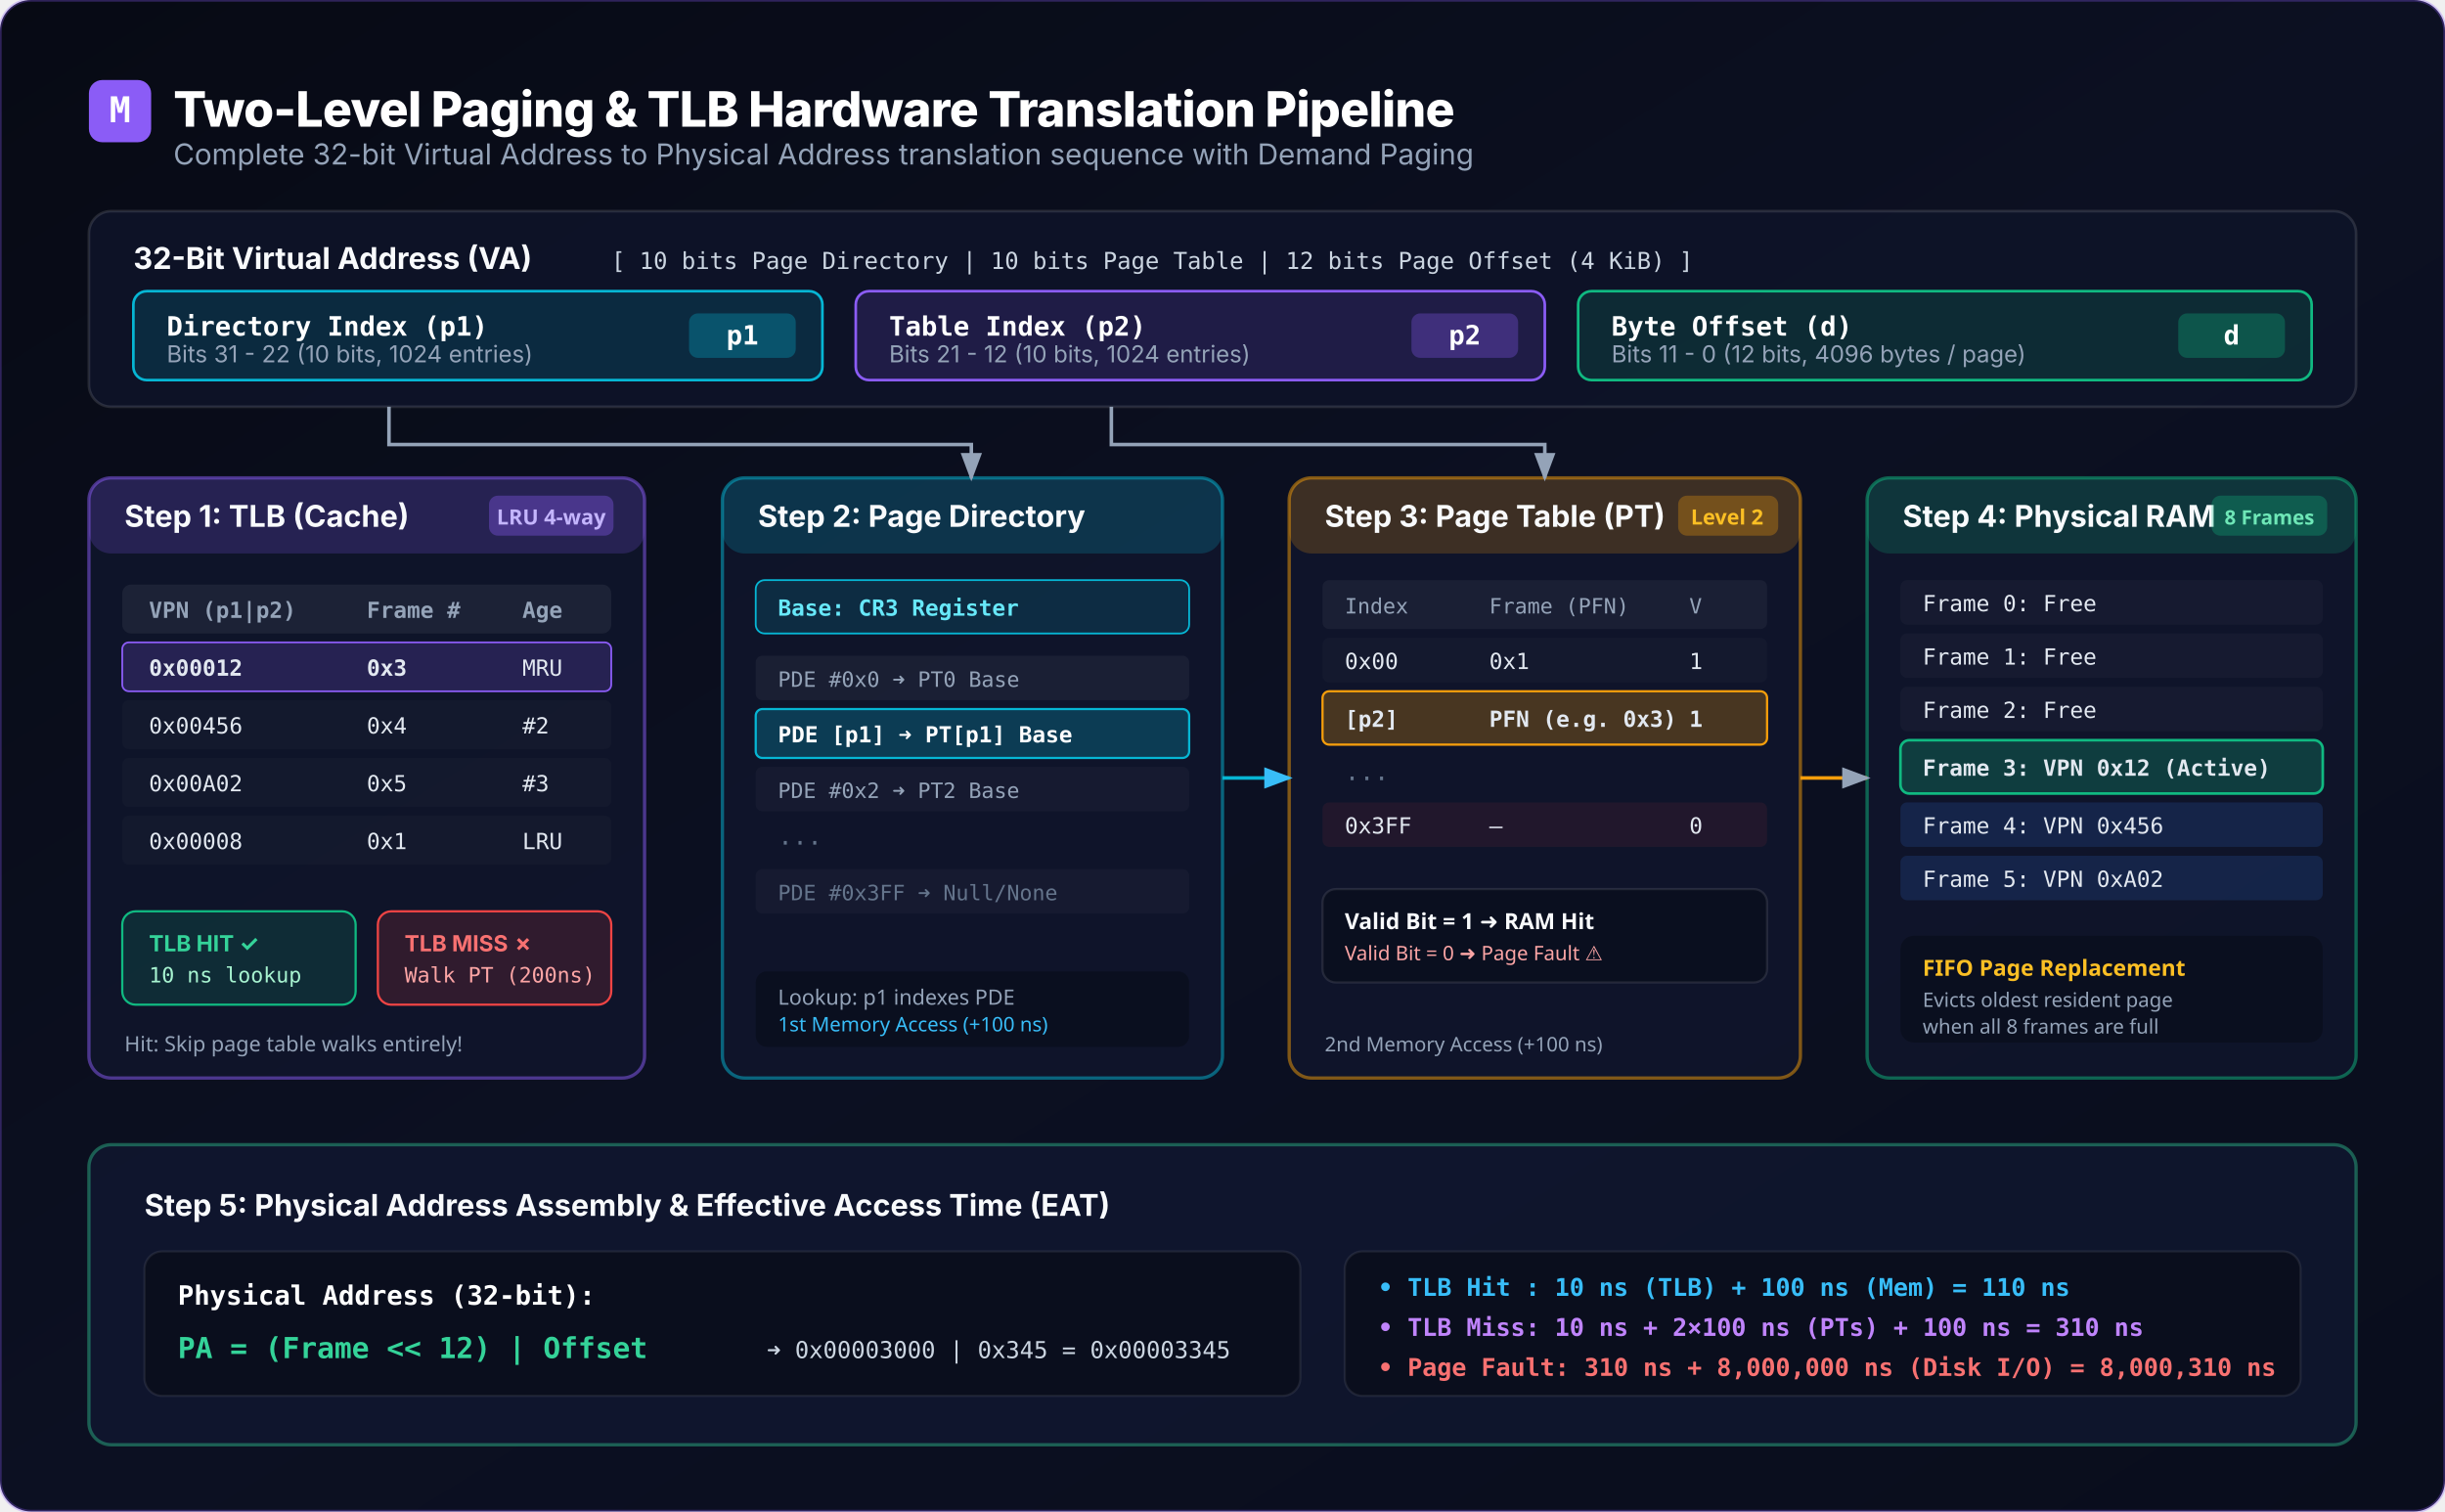
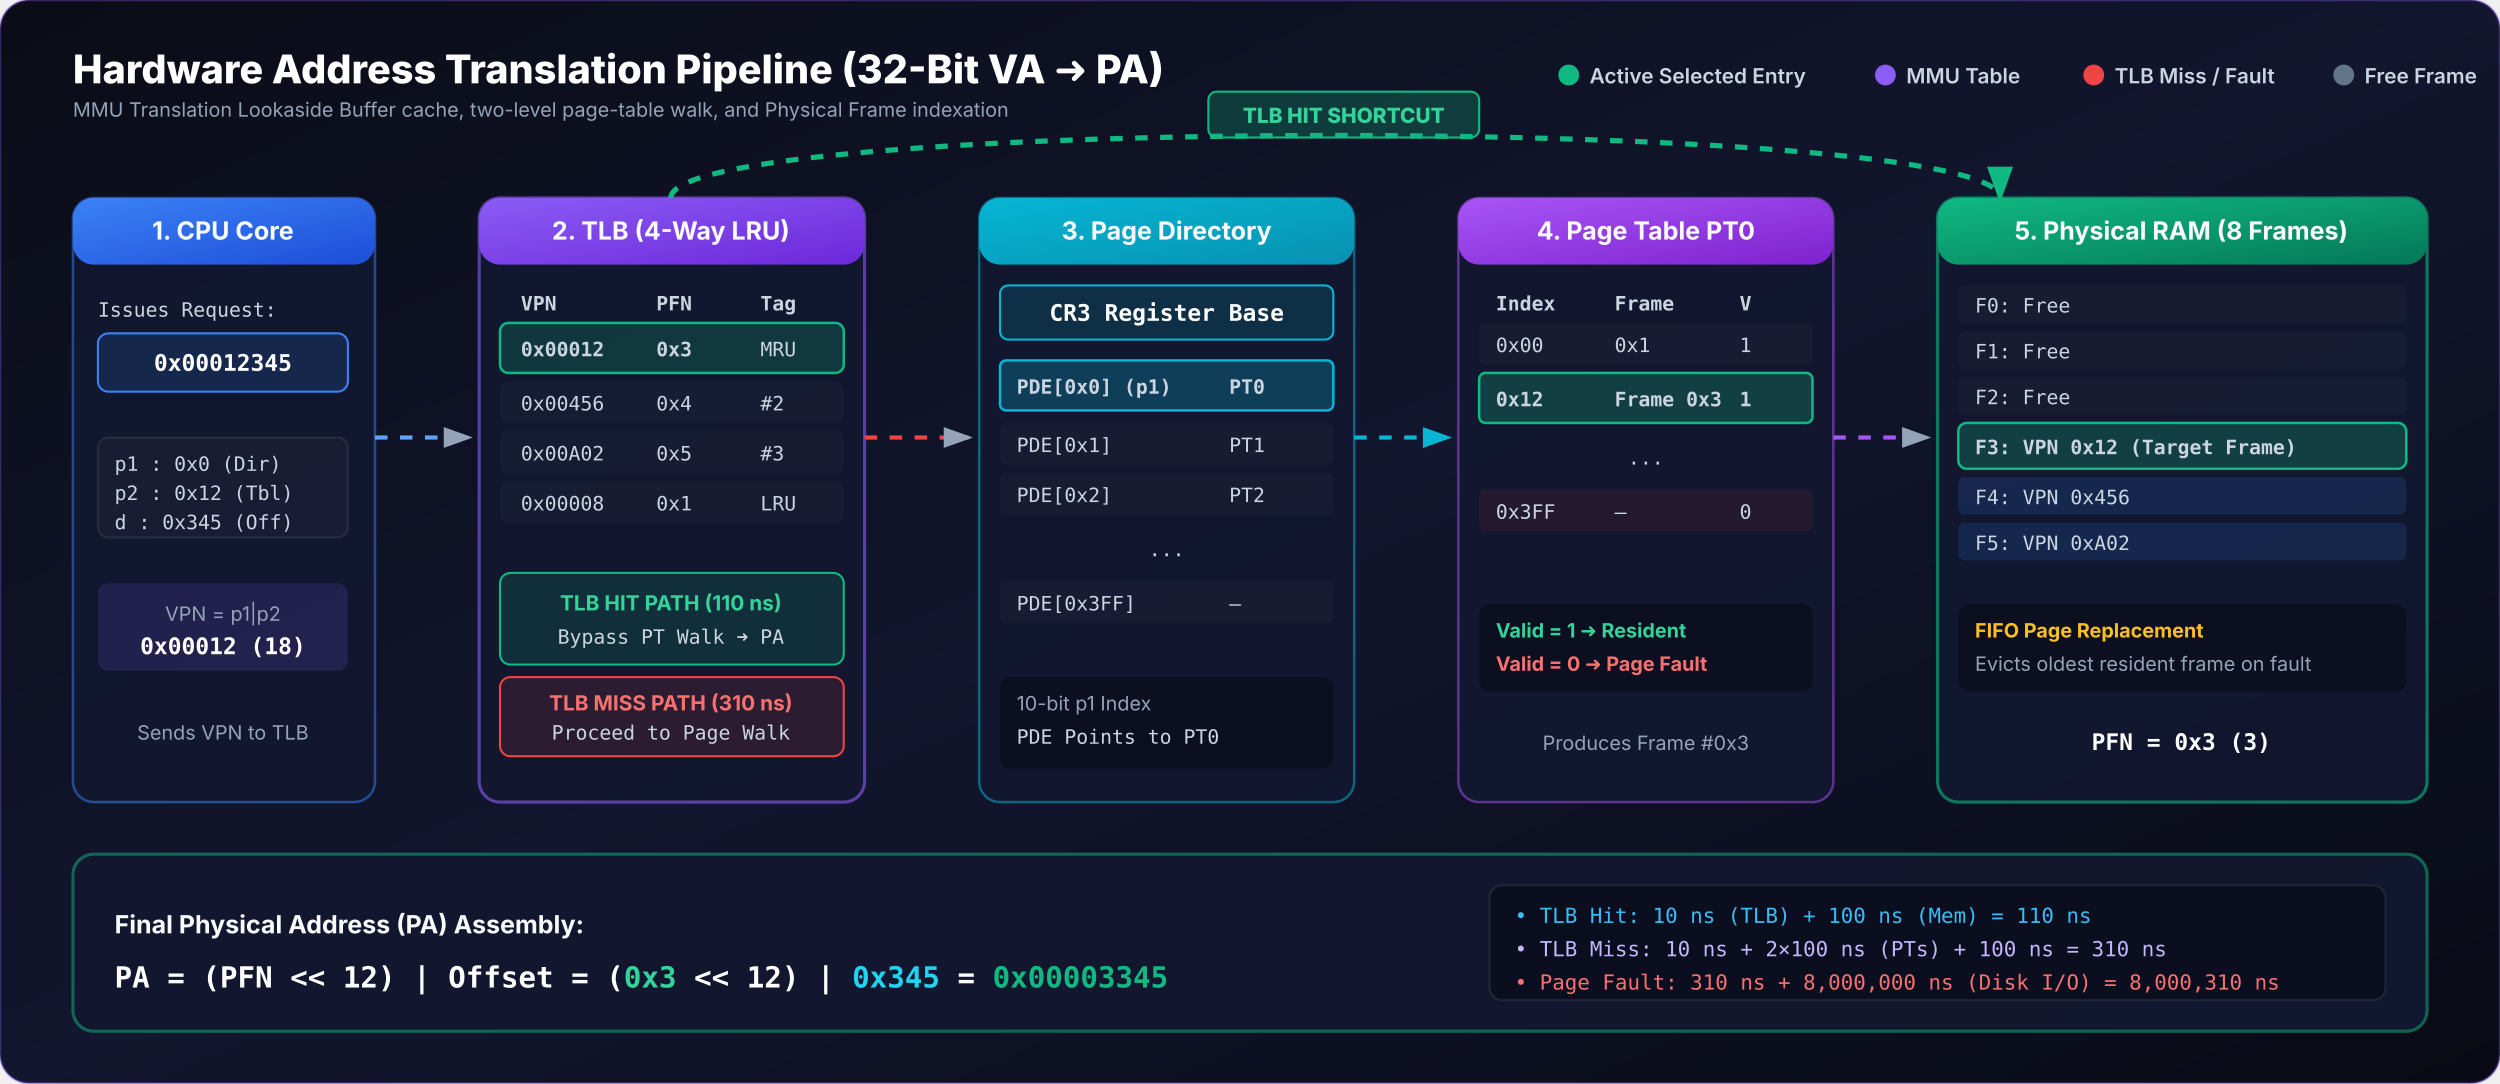
- <svg xmlns="http://www.w3.org/2000/svg" viewBox="0 0 1100 680" width="100%" height="100%">
+ <svg xmlns="http://www.w3.org/2000/svg" viewBox="0 0 1200 520" width="100%" height="100%" role="img" aria-labelledby="archTitle archDesc">
  <defs>
-     <linearGradient id="archBg" x1="0%" y1="0%" x2="100%" y2="100%">
-       <stop offset="0%" stop-color="#070a14" />
-       <stop offset="50%" stop-color="#0c1022" />
-       <stop offset="100%" stop-color="#090d1c" />
-     </linearGradient>
-     <linearGradient id="cpuGrad" x1="0%" y1="0%" x2="100%" y2="100%">
+     <linearGradient id="pBg" x1="0%" y1="0%" x2="100%" y2="100%">
+       <stop offset="0%" stop-color="#0a0c16" />
+       <stop offset="50%" stop-color="#12162e" />
+       <stop offset="100%" stop-color="#080a14" />
+     </linearGradient>
+     <linearGradient id="pCpu" x1="0%" y1="0%" x2="100%" y2="100%">
      <stop offset="0%" stop-color="#3b82f6" />
      <stop offset="100%" stop-color="#1d4ed8" />
    </linearGradient>
-     <linearGradient id="tlbGrad" x1="0%" y1="0%" x2="100%" y2="100%">
+     <linearGradient id="pTlb" x1="0%" y1="0%" x2="100%" y2="100%">
      <stop offset="0%" stop-color="#8b5cf6" />
      <stop offset="100%" stop-color="#6d28d9" />
    </linearGradient>
-     <linearGradient id="pdeGrad" x1="0%" y1="0%" x2="100%" y2="100%">
+     <linearGradient id="pPd" x1="0%" y1="0%" x2="100%" y2="100%">
      <stop offset="0%" stop-color="#06b6d4" />
-       <stop offset="100%" stop-color="#0e7490" />
-     </linearGradient>
-     <linearGradient id="pteGrad" x1="0%" y1="0%" x2="100%" y2="100%">
-       <stop offset="0%" stop-color="#f59e0b" />
-       <stop offset="100%" stop-color="#b45309" />
-     </linearGradient>
-     <linearGradient id="ramGrad" x1="0%" y1="0%" x2="100%" y2="100%">
+       <stop offset="100%" stop-color="#0891b2" />
+     </linearGradient>
+     <linearGradient id="pPt" x1="0%" y1="0%" x2="100%" y2="100%">
+       <stop offset="0%" stop-color="#a855f7" />
+       <stop offset="100%" stop-color="#7e22ce" />
+     </linearGradient>
+     <linearGradient id="pRam" x1="0%" y1="0%" x2="100%" y2="100%">
      <stop offset="0%" stop-color="#10b981" />
      <stop offset="100%" stop-color="#047857" />
    </linearGradient>
-     <marker id="arrowhead" markerWidth="8" markerHeight="6" refX="7" refY="3" orient="auto">
-       <polygon points="0 0, 8 3, 0 6" fill="#94a3b8" />
+     <marker id="mArrow" markerWidth="7" markerHeight="5" refX="6" refY="2.5" orient="auto">
+       <polygon points="0 0, 7 2.5, 0 5" fill="#94a3b8" />
    </marker>
-     <marker id="arrowGreen" markerWidth="8" markerHeight="6" refX="7" refY="3" orient="auto">
-       <polygon points="0 0, 8 3, 0 6" fill="#34d399" />
+     <marker id="mGreen" markerWidth="7" markerHeight="5" refX="6" refY="2.5" orient="auto">
+       <polygon points="0 0, 7 2.5, 0 5" fill="#10b981" />
    </marker>
-     <marker id="arrowPurple" markerWidth="8" markerHeight="6" refX="7" refY="3" orient="auto">
-       <polygon points="0 0, 8 3, 0 6" fill="#c084fc" />
-     </marker>
-     <marker id="arrowCyan" markerWidth="8" markerHeight="6" refX="7" refY="3" orient="auto">
-       <polygon points="0 0, 8 3, 0 6" fill="#38bdf8" />
+     <marker id="mCyan" markerWidth="7" markerHeight="5" refX="6" refY="2.5" orient="auto">
+       <polygon points="0 0, 7 2.5, 0 5" fill="#06b6d4" />
    </marker>
  </defs>
  <style>
-     .diagram-title { font-family: 'Inter', sans-serif; font-weight: 800; font-size: 22px; fill: #ffffff; letter-spacing: -0.3px; }
-     .diagram-subtitle { font-family: 'Inter', sans-serif; font-size: 13px; fill: #94a3b8; }
-     .sec-header { font-family: 'Inter', sans-serif; font-weight: 700; font-size: 13.5px; fill: #f8fafc; }
-     .sec-sub { font-family: 'Inter', sans-serif; font-size: 10.5px; fill: #94a3b8; }
-     .mono-bold { font-family: 'Fira Code', monospace; font-weight: 700; font-size: 12px; fill: #ffffff; }
-     .mono-sm { font-family: 'Fira Code', monospace; font-size: 10.5px; fill: #cbd5e1; }
-     .table-cell { font-family: 'Fira Code', monospace; font-size: 10px; fill: #e2e8f0; }
-     .badge-hit { font-family: 'Inter', sans-serif; font-weight: 700; font-size: 10px; fill: #34d399; }
-     .badge-miss { font-family: 'Inter', sans-serif; font-weight: 700; font-size: 10px; fill: #f87171; }
-     .step-tag { font-family: 'Inter', sans-serif; font-weight: 700; font-size: 10.5px; fill: #38bdf8; }
+     @keyframes dashFlow {
+       to { stroke-dashoffset: -24; }
+     }
+     @keyframes packetMove {
+       0% { offset-distance: 0%; opacity: 0; }
+       10% { opacity: 1; }
+       90% { opacity: 1; }
+       100% { offset-distance: 100%; opacity: 0; }
+     }
+     @keyframes pulseStage {
+       0%, 100% { transform: scale(1); filter: drop-shadow(0 0 2px transparent); }
+       50% { transform: scale(1.02); filter: drop-shadow(0 0 8px rgba(139, 92, 246, 0.6)); }
+     }
+     .flow-dash { stroke-dasharray: 6 6; animation: dashFlow 1.2s linear infinite; }
+     .flow-dash-green { stroke-dasharray: 6 6; stroke: #10b981; animation: dashFlow 1s linear infinite; }
+     .flow-dash-cyan { stroke-dasharray: 6 6; stroke: #06b6d4; animation: dashFlow 1s linear infinite; }
+     .stage-card { transition: all 0.3s ease; }
+     .pulse-target { animation: pulseStage 3s ease-in-out infinite; transform-origin: center; }
+ 
+     .title-txt { font-family: 'Inter', system-ui, sans-serif; font-size: 19px; font-weight: 800; fill: #ffffff; }
+     .head-txt { font-family: 'Inter', system-ui, sans-serif; font-size: 12px; font-weight: 700; fill: #f8fafc; }
+     .sub-txt { font-family: 'Inter', system-ui, sans-serif; font-size: 9.5px; fill: #94a3b8; }
+     .mono-t { font-family: 'Fira Code', ui-monospace, monospace; font-size: 9.5px; fill: #cbd5e1; }
+     .mono-bold { font-family: 'Fira Code', ui-monospace, monospace; font-size: 11px; font-weight: 700; fill: #ffffff; }
+     .legend-txt { font-family: 'Inter', system-ui, sans-serif; font-size: 10px; font-weight: 600; fill: #cbd5e1; }
  </style>
-   <rect width="1100" height="680" rx="14" fill="url(#archBg)" stroke="rgba(139, 92, 246, 0.3)" stroke-width="1.5" />
-   <g transform="translate(40, 36)">
-     <rect width="28" height="28" rx="6" fill="#8b5cf6" />
-     <text x="14" y="19" text-anchor="middle" font-family="'Fira Code', monospace" font-size="16" font-weight="900" fill="#ffffff">M</text>
-     <text x="38" y="21" class="diagram-title">Two-Level Paging &amp; TLB Hardware Translation Pipeline</text>
-     <text x="38" y="38" class="diagram-subtitle">Complete 32-bit Virtual Address to Physical Address translation sequence with Demand Paging</text>
-   </g>
-   <g transform="translate(40, 95)">
-     <rect width="1020" height="88" rx="10" fill="rgba(14, 19, 40, 0.9)" stroke="rgba(255, 255, 255, 0.12)" stroke-width="1.2" />
-     <text x="20" y="26" class="sec-header">32-Bit Virtual Address (VA)</text>
-     <text x="235" y="26" class="mono-sm" fill="#38bdf8">[ 10 bits Page Directory | 10 bits Page Table | 12 bits Page Offset (4 KiB) ]</text>
-     <g transform="translate(20, 36)">
-       <rect width="310" height="40" rx="6" fill="rgba(6, 182, 212, 0.15)" stroke="#06b6d4" stroke-width="1.2" />
-       <text x="15" y="20" class="mono-bold" fill="#67e8f9">Directory Index (p1)</text>
-       <text x="15" y="32" class="sec-sub">Bits 31 - 22 (10 bits, 1024 entries)</text>
-       <rect x="250" y="10" width="48" height="20" rx="4" fill="rgba(6, 182, 212, 0.3)" />
-       <text x="274" y="24" text-anchor="middle" class="mono-bold" font-size="11" fill="#ffffff">p1</text>
-     </g>
-     <g transform="translate(345, 36)">
-       <rect width="310" height="40" rx="6" fill="rgba(139, 92, 246, 0.15)" stroke="#8b5cf6" stroke-width="1.2" />
-       <text x="15" y="20" class="mono-bold" fill="#c4b5fd">Table Index (p2)</text>
-       <text x="15" y="32" class="sec-sub">Bits 21 - 12 (10 bits, 1024 entries)</text>
-       <rect x="250" y="10" width="48" height="20" rx="4" fill="rgba(139, 92, 246, 0.3)" />
-       <text x="274" y="24" text-anchor="middle" class="mono-bold" font-size="11" fill="#ffffff">p2</text>
-     </g>
-     <g transform="translate(670, 36)">
-       <rect width="330" height="40" rx="6" fill="rgba(16, 185, 129, 0.15)" stroke="#10b981" stroke-width="1.2" />
-       <text x="15" y="20" class="mono-bold" fill="#6ee7b7">Byte Offset (d)</text>
-       <text x="15" y="32" class="sec-sub">Bits 11 - 0 (12 bits, 4096 bytes / page)</text>
-       <rect x="270" y="10" width="48" height="20" rx="4" fill="rgba(16, 185, 129, 0.3)" />
-       <text x="294" y="24" text-anchor="middle" class="mono-bold" font-size="11" fill="#ffffff">d</text>
-     </g>
-   </g>
-   <g transform="translate(40, 215)">
-     <rect width="250" height="270" rx="10" fill="rgba(15, 20, 42, 0.95)" stroke="rgba(139, 92, 246, 0.5)" stroke-width="1.5" />
-     <rect x="0" y="0" width="250" height="34" rx="10" fill="rgba(139, 92, 246, 0.2)" />
-     <text x="16" y="22" class="sec-header">Step 1: TLB (Cache)</text>
-     <rect x="180" y="8" width="56" height="18" rx="4" fill="rgba(139, 92, 246, 0.35)" />
-     <text x="208" y="21" text-anchor="middle" font-family="sans-serif" font-size="9.5" font-weight="700" fill="#c4b5fd">LRU 4-way</text>
-     <g transform="translate(15, 48)">
-       <rect width="220" height="22" rx="4" fill="rgba(255, 255, 255, 0.06)" />
-       <text x="12" y="15" font-family="'Fira Code', monospace" font-size="10" font-weight="700" fill="#94a3b8">VPN (p1|p2)</text>
-       <text x="110" y="15" font-family="'Fira Code', monospace" font-size="10" font-weight="700" fill="#94a3b8">Frame #</text>
-       <text x="180" y="15" font-family="'Fira Code', monospace" font-size="10" font-weight="700" fill="#94a3b8">Age</text>
-       <g transform="translate(0, 26)">
-         <rect width="220" height="22" rx="3" fill="rgba(139, 92, 246, 0.2)" stroke="#8b5cf6" stroke-width="0.8" />
-         <text x="12" y="15" class="table-cell" font-weight="700" fill="#ffffff">0x00012</text>
-         <text x="110" y="15" class="table-cell" font-weight="700" fill="#34d399">0x3</text>
-         <text x="180" y="15" class="table-cell" fill="#a5b4fc">MRU</text>
-       </g>
-       <g transform="translate(0, 52)">
-         <rect width="220" height="22" rx="3" fill="rgba(255, 255, 255, 0.02)" />
-         <text x="12" y="15" class="table-cell">0x00456</text>
-         <text x="110" y="15" class="table-cell" fill="#34d399">0x4</text>
-         <text x="180" y="15" class="table-cell">#2</text>
-       </g>
-       <g transform="translate(0, 78)">
-         <rect width="220" height="22" rx="3" fill="rgba(255, 255, 255, 0.02)" />
-         <text x="12" y="15" class="table-cell">0x00A02</text>
-         <text x="110" y="15" class="table-cell" fill="#34d399">0x5</text>
-         <text x="180" y="15" class="table-cell">#3</text>
-       </g>
-       <g transform="translate(0, 104)">
-         <rect width="220" height="22" rx="3" fill="rgba(255, 255, 255, 0.02)" />
-         <text x="12" y="15" class="table-cell">0x00008</text>
-         <text x="110" y="15" class="table-cell" fill="#34d399">0x1</text>
-         <text x="180" y="15" class="table-cell" fill="#f87171">LRU</text>
-       </g>
-     </g>
-     <g transform="translate(15, 195)">
-       <rect x="0" y="0" width="105" height="42" rx="6" fill="rgba(16, 185, 129, 0.15)" stroke="#10b981" />
-       <text x="12" y="18" class="badge-hit">TLB HIT ✓</text>
-       <text x="12" y="32" font-family="'Fira Code', monospace" font-size="9.5" fill="#a7f3d0">10 ns lookup</text>
-       <rect x="115" y="0" width="105" height="42" rx="6" fill="rgba(239, 68, 68, 0.15)" stroke="#ef4444" />
-       <text x="127" y="18" class="badge-miss">TLB MISS ✗</text>
-       <text x="127" y="32" font-family="'Fira Code', monospace" font-size="9.5" fill="#fca5a5">Walk PT (200ns)</text>
-     </g>
-     <text x="16" y="258" font-family="sans-serif" font-size="9.5" fill="#94a3b8">Hit: Skip page table walks entirely!</text>
-   </g>
-   <g transform="translate(325, 215)">
-     <rect width="225" height="270" rx="10" fill="rgba(15, 20, 42, 0.95)" stroke="rgba(6, 182, 212, 0.5)" stroke-width="1.5" />
-     <rect x="0" y="0" width="225" height="34" rx="10" fill="rgba(6, 182, 212, 0.2)" />
-     <text x="16" y="22" class="sec-header">Step 2: Page Directory</text>
-     <g transform="translate(15, 46)">
-       <rect width="195" height="24" rx="4" fill="rgba(6, 182, 212, 0.15)" stroke="#06b6d4" stroke-width="0.8" />
-       <text x="10" y="16" font-family="'Fira Code', monospace" font-size="10" font-weight="700" fill="#67e8f9">Base: CR3 Register</text>
-     </g>
-     <g transform="translate(15, 80)">
-       <rect width="195" height="20" rx="3" fill="rgba(255, 255, 255, 0.05)" />
-       <text x="10" y="14" font-family="'Fira Code', monospace" font-size="9.5" fill="#94a3b8">PDE #0x0 ➜ PT0 Base</text>
-       <g transform="translate(0, 24)">
-         <rect width="195" height="22" rx="3" fill="rgba(6, 182, 212, 0.25)" stroke="#06b6d4" />
-         <text x="10" y="15" font-family="'Fira Code', monospace" font-size="10" font-weight="700" fill="#ffffff">PDE [p1] ➜ PT[p1] Base</text>
-       </g>
-       <g transform="translate(0, 50)">
-         <rect width="195" height="20" rx="3" fill="rgba(255, 255, 255, 0.03)" />
-         <text x="10" y="14" font-family="'Fira Code', monospace" font-size="9.5" fill="#94a3b8">PDE #0x2 ➜ PT2 Base</text>
-       </g>
-       <text x="10" y="85" font-family="'Fira Code', monospace" font-size="11" fill="#64748b">...</text>
-       <g transform="translate(0, 96)">
-         <rect width="195" height="20" rx="3" fill="rgba(255, 255, 255, 0.03)" />
-         <text x="10" y="14" font-family="'Fira Code', monospace" font-size="9.5" fill="#64748b">PDE #0x3FF ➜ Null/None</text>
-       </g>
-     </g>
-     <g transform="translate(15, 222)">
-       <rect width="195" height="34" rx="5" fill="rgba(11, 15, 30, 0.9)" />
-       <text x="10" y="15" font-family="sans-serif" font-size="9.5" fill="#94a3b8">Lookup: p1 indexes PDE</text>
-       <text x="10" y="27" font-family="sans-serif" font-size="9" fill="#38bdf8">1st Memory Access (+100 ns)</text>
-     </g>
-   </g>
-   <g transform="translate(580, 215)">
-     <rect width="230" height="270" rx="10" fill="rgba(15, 20, 42, 0.95)" stroke="rgba(245, 158, 11, 0.5)" stroke-width="1.5" />
-     <rect x="0" y="0" width="230" height="34" rx="10" fill="rgba(245, 158, 11, 0.2)" />
-     <text x="16" y="22" class="sec-header">Step 3: Page Table (PT)</text>
-     <rect x="175" y="8" width="45" height="18" rx="4" fill="rgba(245, 158, 11, 0.3)" />
-     <text x="197" y="21" text-anchor="middle" font-family="sans-serif" font-size="9.5" font-weight="700" fill="#fbbf24">Level 2</text>
-     <g transform="translate(15, 46)">
-       <rect width="200" height="22" rx="3" fill="rgba(255, 255, 255, 0.05)" />
-       <text x="10" y="15" font-family="'Fira Code', monospace" font-size="9.5" fill="#94a3b8">Index</text>
-       <text x="75" y="15" font-family="'Fira Code', monospace" font-size="9.5" fill="#94a3b8">Frame (PFN)</text>
-       <text x="165" y="15" font-family="'Fira Code', monospace" font-size="9.5" fill="#94a3b8">V</text>
-       <g transform="translate(0, 26)">
-         <rect width="200" height="20" rx="3" fill="rgba(255, 255, 255, 0.02)" />
-         <text x="10" y="14" class="table-cell">0x00</text>
-         <text x="75" y="14" class="table-cell">0x1</text>
-         <text x="165" y="14" class="table-cell" fill="#34d399">1</text>
-       </g>
-       <g transform="translate(0, 50)">
-         <rect width="200" height="24" rx="3" fill="rgba(245, 158, 11, 0.25)" stroke="#f59e0b" />
-         <text x="10" y="16" class="table-cell" font-weight="700" fill="#ffffff">[p2]</text>
-         <text x="75" y="16" class="table-cell" font-weight="700" fill="#34d399">PFN (e.g. 0x3)</text>
-         <text x="165" y="16" class="table-cell" font-weight="700" fill="#34d399">1</text>
-       </g>
-       <text x="10" y="90" font-family="'Fira Code', monospace" font-size="11" fill="#64748b">...</text>
-       <g transform="translate(0, 100)">
-         <rect width="200" height="20" rx="3" fill="rgba(239, 68, 68, 0.08)" />
-         <text x="10" y="14" class="table-cell">0x3FF</text>
-         <text x="75" y="14" class="table-cell">—</text>
-         <text x="165" y="14" class="table-cell" fill="#f87171">0</text>
-       </g>
-     </g>
-     <g transform="translate(15, 185)">
-       <rect width="200" height="42" rx="6" fill="rgba(11, 15, 30, 0.9)" stroke="rgba(255, 255, 255, 0.1)" />
-       <text x="10" y="18" font-family="sans-serif" font-size="10" font-weight="700" fill="#f8fafc">Valid Bit = 1 ➜ RAM Hit</text>
-       <text x="10" y="32" font-family="sans-serif" font-size="9" fill="#fca5a5">Valid Bit = 0 ➜ Page Fault ⚠</text>
-     </g>
-     <text x="16" y="258" font-family="sans-serif" font-size="9" fill="#94a3b8">2nd Memory Access (+100 ns)</text>
-   </g>
-   <g transform="translate(840, 215)">
-     <rect width="220" height="270" rx="10" fill="rgba(15, 20, 42, 0.95)" stroke="rgba(16, 185, 129, 0.5)" stroke-width="1.5" />
-     <rect x="0" y="0" width="220" height="34" rx="10" fill="rgba(16, 185, 129, 0.2)" />
-     <text x="16" y="22" class="sec-header">Step 4: Physical RAM</text>
-     <rect x="155" y="8" width="52" height="18" rx="4" fill="rgba(16, 185, 129, 0.3)" />
-     <text x="181" y="21" text-anchor="middle" font-family="sans-serif" font-size="9" font-weight="700" fill="#6ee7b7">8 Frames</text>
-     <g transform="translate(15, 46)">
-       <rect width="190" height="20" rx="3" fill="rgba(255, 255, 255, 0.03)" />
-       <text x="10" y="14" class="table-cell">Frame 0: Free</text>
-       <g transform="translate(0, 24)">
-         <rect width="190" height="20" rx="3" fill="rgba(255, 255, 255, 0.03)" />
-         <text x="10" y="14" class="table-cell">Frame 1: Free</text>
-       </g>
-       <g transform="translate(0, 48)">
-         <rect width="190" height="20" rx="3" fill="rgba(255, 255, 255, 0.03)" />
-         <text x="10" y="14" class="table-cell">Frame 2: Free</text>
-       </g>
-       <g transform="translate(0, 72)">
-         <rect width="190" height="24" rx="4" fill="rgba(16, 185, 129, 0.25)" stroke="#10b981" stroke-width="1.2" />
-         <text x="10" y="16" class="table-cell" font-weight="700" fill="#34d399">Frame 3: VPN 0x12 (Active)</text>
-       </g>
-       <g transform="translate(0, 100)">
-         <rect width="190" height="20" rx="3" fill="rgba(59, 130, 246, 0.15)" />
-         <text x="10" y="14" class="table-cell" fill="#93c5fd">Frame 4: VPN 0x456</text>
-       </g>
-       <g transform="translate(0, 124)">
-         <rect width="190" height="20" rx="3" fill="rgba(59, 130, 246, 0.15)" />
-         <text x="10" y="14" class="table-cell" fill="#93c5fd">Frame 5: VPN 0xA02</text>
-       </g>
-     </g>
-     <g transform="translate(15, 206)">
-       <rect width="190" height="48" rx="6" fill="rgba(11, 15, 30, 0.9)" />
-       <text x="10" y="18" font-family="sans-serif" font-size="10" font-weight="700" fill="#fbbf24">FIFO Page Replacement</text>
-       <text x="10" y="32" font-family="sans-serif" font-size="9" fill="#94a3b8">Evicts oldest resident page</text>
-       <text x="10" y="44" font-family="sans-serif" font-size="9" fill="#94a3b8">when all 8 frames are full</text>
-     </g>
-   </g>
-   <g transform="translate(40, 515)">
-     <rect width="1020" height="135" rx="10" fill="rgba(15, 22, 46, 0.95)" stroke="rgba(52, 211, 153, 0.4)" stroke-width="1.5" />
-     <text x="25" y="32" class="sec-header">Step 5: Physical Address Assembly &amp; Effective Access Time (EAT)</text>
-     <g transform="translate(25, 48)">
-       <rect width="520" height="65" rx="8" fill="rgba(10, 14, 28, 0.9)" stroke="rgba(255, 255, 255, 0.08)" />
-       <text x="15" y="24" class="mono-bold" font-size="13" fill="#ffffff">Physical Address (32-bit):</text>
-       <text x="15" y="48" font-family="'Fira Code', monospace" font-size="13" font-weight="700" fill="#34d399">
-         PA = (Frame &lt;&lt; 12) | Offset
+   <rect width="1200" height="520" rx="14" fill="url(#pBg)" stroke="rgba(139, 92, 246, 0.35)" stroke-width="1.2" />
+   <g transform="translate(35, 24)">
+     <text x="0" y="16" class="title-txt">Hardware Address Translation Pipeline (32-Bit VA ➜ PA)</text>
+     <text x="0" y="32" class="sub-txt">MMU Translation Lookaside Buffer cache, two-level page-table walk, and Physical Frame indexation</text>
+     <g transform="translate(710, 2)">
+       <circle cx="8" cy="10" r="5" fill="#10b981" />
+       <text x="18" y="14" class="legend-txt">Active Selected Entry</text>
+       <circle cx="160" cy="10" r="5" fill="#8b5cf6" />
+       <text x="170" y="14" class="legend-txt">MMU Table</text>
+       <circle cx="260" cy="10" r="5" fill="#ef4444" />
+       <text x="270" y="14" class="legend-txt">TLB Miss / Fault</text>
+       <circle cx="380" cy="10" r="5" fill="#64748b" />
+       <text x="390" y="14" class="legend-txt">Free Frame</text>
+     </g>
+   </g>
+   <g class="stage-card" transform="translate(35, 95)">
+     <rect width="145" height="290" rx="10" fill="rgba(18, 24, 48, 0.9)" stroke="rgba(59, 130, 246, 0.5)" stroke-width="1.2" />
+     <rect x="0" y="0" width="145" height="32" rx="10" fill="url(#pCpu)" />
+     <text x="72" y="20" text-anchor="middle" class="head-txt">1. CPU Core</text>
+     <g transform="translate(12, 45)">
+       <text x="0" y="12" class="mono-t" fill="#94a3b8">Issues Request:</text>
+       <rect x="0" y="20" width="120" height="28" rx="5" fill="rgba(59, 130, 246, 0.15)" stroke="#3b82f6" />
+       <text x="60" y="38" text-anchor="middle" class="mono-bold" fill="#60a5fa">0x00012345</text>
+     </g>
+     <g transform="translate(12, 115)">
+       <rect width="120" height="48" rx="5" fill="rgba(255, 255, 255, 0.03)" stroke="rgba(255, 255, 255, 0.08)" />
+       <text x="8" y="16" class="mono-t" fill="#c4b5fd">p1 : 0x0 (Dir)</text>
+       <text x="8" y="30" class="mono-t" fill="#93c5fd">p2 : 0x12 (Tbl)</text>
+       <text x="8" y="44" class="mono-t" fill="#67e8f9">d  : 0x345 (Off)</text>
+     </g>
+     <g transform="translate(12, 185)">
+       <rect width="120" height="42" rx="5" fill="rgba(139, 92, 246, 0.15)" />
+       <text x="60" y="18" text-anchor="middle" class="sub-txt" fill="#c4b5fd">VPN = p1|p2</text>
+       <text x="60" y="34" text-anchor="middle" class="mono-bold" fill="#ffffff">0x00012 (18)</text>
+     </g>
+     <text x="72" y="260" text-anchor="middle" class="sub-txt">Sends VPN to TLB</text>
+   </g>
+   <line x1="180" y1="210" x2="225" y2="210" stroke="#60a5fa" stroke-width="2" marker-end="url(#mArrow)" class="flow-dash" />
+   <g class="stage-card pulse-target" transform="translate(230, 95)">
+     <rect width="185" height="290" rx="10" fill="rgba(18, 24, 48, 0.9)" stroke="rgba(139, 92, 246, 0.6)" stroke-width="1.5" />
+     <rect x="0" y="0" width="185" height="32" rx="10" fill="url(#pTlb)" />
+     <text x="92" y="20" text-anchor="middle" class="head-txt">2. TLB (4-Way LRU)</text>
+     <g transform="translate(10, 42)">
+       <text x="10" y="12" class="mono-t" font-weight="700" fill="#94a3b8">VPN</text>
+       <text x="75" y="12" class="mono-t" font-weight="700" fill="#94a3b8">PFN</text>
+       <text x="125" y="12" class="mono-t" font-weight="700" fill="#94a3b8">Tag</text>
+       <g transform="translate(0, 18)">
+         <rect width="165" height="24" rx="4" fill="rgba(16, 185, 129, 0.2)" stroke="#10b981" stroke-width="1.2" />
+         <text x="10" y="16" class="mono-t" font-weight="700" fill="#ffffff">0x00012</text>
+         <text x="75" y="16" class="mono-t" font-weight="700" fill="#34d399">0x3</text>
+         <text x="125" y="16" class="mono-t" fill="#6ee7b7">MRU</text>
+       </g>
+       <g transform="translate(0, 46)">
+         <rect width="165" height="20" rx="4" fill="rgba(255, 255, 255, 0.02)" />
+         <text x="10" y="14" class="mono-t">0x00456</text>
+         <text x="75" y="14" class="mono-t" fill="#34d399">0x4</text>
+         <text x="125" y="14" class="mono-t">#2</text>
+       </g>
+       <g transform="translate(0, 70)">
+         <rect width="165" height="20" rx="4" fill="rgba(255, 255, 255, 0.02)" />
+         <text x="10" y="14" class="mono-t">0x00A02</text>
+         <text x="75" y="14" class="mono-t" fill="#34d399">0x5</text>
+         <text x="125" y="14" class="mono-t">#3</text>
+       </g>
+       <g transform="translate(0, 94)">
+         <rect width="165" height="20" rx="4" fill="rgba(255, 255, 255, 0.02)" />
+         <text x="10" y="14" class="mono-t">0x00008</text>
+         <text x="75" y="14" class="mono-t" fill="#34d399">0x1</text>
+         <text x="125" y="14" class="mono-t" fill="#f87171">LRU</text>
+       </g>
+     </g>
+     <g transform="translate(10, 180)">
+       <rect width="165" height="44" rx="5" fill="rgba(16, 185, 129, 0.15)" stroke="#10b981" />
+       <text x="82" y="18" text-anchor="middle" font-family="'Inter', sans-serif" font-size="10" font-weight="700" fill="#34d399">TLB HIT PATH (110 ns)</text>
+       <text x="82" y="34" text-anchor="middle" class="mono-t" fill="#a7f3d0">Bypass PT Walk ➜ PA</text>
+       <rect y="50" width="165" height="38" rx="5" fill="rgba(239, 68, 68, 0.12)" stroke="#ef4444" />
+       <text x="82" y="66" text-anchor="middle" font-family="'Inter', sans-serif" font-size="10" font-weight="700" fill="#f87171">TLB MISS PATH (310 ns)</text>
+       <text x="82" y="80" text-anchor="middle" class="mono-t" fill="#fca5a5">Proceed to Page Walk</text>
+     </g>
+   </g>
+   <path d="M 322 95 C 322 55, 960 55, 960 95" fill="none" stroke="#10b981" stroke-width="2.5" marker-end="url(#mGreen)" class="flow-dash-green" />
+   <rect x="580" y="44" width="130" height="22" rx="4" fill="rgba(16, 185, 129, 0.25)" stroke="#10b981" />
+   <text x="645" y="59" text-anchor="middle" font-family="'Inter', sans-serif" font-size="10" font-weight="800" fill="#34d399">TLB HIT SHORTCUT</text>
+   <line x1="415" y1="210" x2="465" y2="210" stroke="#ef4444" stroke-width="2" marker-end="url(#mArrow)" class="flow-dash" />
+   <g class="stage-card" transform="translate(470, 95)">
+     <rect width="180" height="290" rx="10" fill="rgba(18, 24, 48, 0.9)" stroke="rgba(6, 182, 212, 0.5)" stroke-width="1.2" />
+     <rect x="0" y="0" width="180" height="32" rx="10" fill="url(#pPd)" />
+     <text x="90" y="20" text-anchor="middle" class="head-txt">3. Page Directory</text>
+     <g transform="translate(10, 42)">
+       <rect width="160" height="26" rx="4" fill="rgba(6, 182, 212, 0.15)" stroke="#06b6d4" />
+       <text x="80" y="17" text-anchor="middle" class="mono-bold" fill="#67e8f9">CR3 Register Base</text>
+     </g>
+     <g transform="translate(10, 78)">
+       <g transform="translate(0, 0)">
+         <rect width="160" height="24" rx="3" fill="rgba(6, 182, 212, 0.25)" stroke="#06b6d4" stroke-width="1.2" />
+         <text x="8" y="16" class="mono-t" font-weight="700" fill="#ffffff">PDE[0x0] (p1)</text>
+         <text x="110" y="16" class="mono-t" font-weight="700" fill="#67e8f9">PT0</text>
+       </g>
+       <g transform="translate(0, 30)">
+         <rect width="160" height="20" rx="3" fill="rgba(255, 255, 255, 0.02)" />
+         <text x="8" y="14" class="mono-t">PDE[0x1]</text>
+         <text x="110" y="14" class="mono-t">PT1</text>
+       </g>
+       <g transform="translate(0, 54)">
+         <rect width="160" height="20" rx="3" fill="rgba(255, 255, 255, 0.02)" />
+         <text x="8" y="14" class="mono-t">PDE[0x2]</text>
+         <text x="110" y="14" class="mono-t">PT2</text>
+       </g>
+       <text x="80" y="94" text-anchor="middle" class="mono-t" fill="#64748b">...</text>
+       <g transform="translate(0, 106)">
+         <rect width="160" height="20" rx="3" fill="rgba(255, 255, 255, 0.02)" />
+         <text x="8" y="14" class="mono-t" fill="#64748b">PDE[0x3FF]</text>
+         <text x="110" y="14" class="mono-t" fill="#64748b">—</text>
+       </g>
+     </g>
+     <g transform="translate(10, 230)">
+       <rect width="160" height="44" rx="5" fill="rgba(11, 15, 30, 0.9)" />
+       <text x="8" y="16" class="sub-txt">10-bit p1 Index</text>
+       <text x="8" y="32" class="mono-t" fill="#38bdf8">PDE Points to PT0</text>
+     </g>
+   </g>
+   <line x1="650" y1="210" x2="695" y2="210" stroke="#06b6d4" stroke-width="2" marker-end="url(#mCyan)" class="flow-dash-cyan" />
+   <g class="stage-card" transform="translate(700, 95)">
+     <rect width="180" height="290" rx="10" fill="rgba(18, 24, 48, 0.9)" stroke="rgba(168, 85, 247, 0.5)" stroke-width="1.2" />
+     <rect x="0" y="0" width="180" height="32" rx="10" fill="url(#pPt)" />
+     <text x="90" y="20" text-anchor="middle" class="head-txt">4. Page Table PT0</text>
+     <g transform="translate(10, 42)">
+       <text x="8" y="12" class="mono-t" font-weight="700" fill="#94a3b8">Index</text>
+       <text x="65" y="12" class="mono-t" font-weight="700" fill="#94a3b8">Frame</text>
+       <text x="125" y="12" class="mono-t" font-weight="700" fill="#94a3b8">V</text>
+       <g transform="translate(0, 18)">
+         <rect width="160" height="20" rx="3" fill="rgba(255, 255, 255, 0.02)" />
+         <text x="8" y="14" class="mono-t">0x00</text>
+         <text x="65" y="14" class="mono-t">0x1</text>
+         <text x="125" y="14" class="mono-t" fill="#34d399">1</text>
+       </g>
+       <g transform="translate(0, 42)">
+         <rect width="160" height="24" rx="3" fill="rgba(16, 185, 129, 0.25)" stroke="#10b981" stroke-width="1.2" />
+         <text x="8" y="16" class="mono-t" font-weight="700" fill="#ffffff">0x12</text>
+         <text x="65" y="16" class="mono-t" font-weight="700" fill="#34d399">Frame 0x3</text>
+         <text x="125" y="16" class="mono-t" font-weight="700" fill="#34d399">1</text>
+       </g>
+       <text x="80" y="86" text-anchor="middle" class="mono-t" fill="#64748b">...</text>
+       <g transform="translate(0, 98)">
+         <rect width="160" height="20" rx="3" fill="rgba(239, 68, 68, 0.08)" />
+         <text x="8" y="14" class="mono-t">0x3FF</text>
+         <text x="65" y="14" class="mono-t">—</text>
+         <text x="125" y="14" class="mono-t" fill="#f87171">0</text>
+       </g>
+     </g>
+     <g transform="translate(10, 195)">
+       <rect width="160" height="42" rx="5" fill="rgba(11, 15, 30, 0.9)" />
+       <text x="8" y="16" font-family="'Inter', sans-serif" font-size="9.5" font-weight="700" fill="#34d399">Valid = 1 ➜ Resident</text>
+       <text x="8" y="32" font-family="'Inter', sans-serif" font-size="9.5" font-weight="700" fill="#f87171">Valid = 0 ➜ Page Fault</text>
+     </g>
+     <text x="90" y="265" text-anchor="middle" class="sub-txt">Produces Frame #0x3</text>
+   </g>
+   <line x1="880" y1="210" x2="925" y2="210" stroke="#a855f7" stroke-width="2" marker-end="url(#mArrow)" class="flow-dash" />
+   <g class="stage-card" transform="translate(930, 95)">
+     <rect width="235" height="290" rx="10" fill="rgba(18, 24, 48, 0.9)" stroke="rgba(16, 185, 129, 0.6)" stroke-width="1.5" />
+     <rect x="0" y="0" width="235" height="32" rx="10" fill="url(#pRam)" />
+     <text x="117" y="20" text-anchor="middle" class="head-txt">5. Physical RAM (8 Frames)</text>
+     <g transform="translate(10, 42)">
+       <rect width="215" height="18" rx="3" fill="rgba(255, 255, 255, 0.02)" />
+       <text x="8" y="13" class="mono-t">F0: Free</text>
+       <g transform="translate(0, 22)">
+         <rect width="215" height="18" rx="3" fill="rgba(255, 255, 255, 0.02)" />
+         <text x="8" y="13" class="mono-t">F1: Free</text>
+       </g>
+       <g transform="translate(0, 44)">
+         <rect width="215" height="18" rx="3" fill="rgba(255, 255, 255, 0.02)" />
+         <text x="8" y="13" class="mono-t">F2: Free</text>
+       </g>
+       <g transform="translate(0, 66)">
+         <rect width="215" height="22" rx="4" fill="rgba(16, 185, 129, 0.25)" stroke="#10b981" stroke-width="1.2" />
+         <text x="8" y="15" class="mono-t" font-weight="700" fill="#34d399">F3: VPN 0x12 (Target Frame)</text>
+       </g>
+       <g transform="translate(0, 92)">
+         <rect width="215" height="18" rx="3" fill="rgba(59, 130, 246, 0.15)" />
+         <text x="8" y="13" class="mono-t" fill="#93c5fd">F4: VPN 0x456</text>
+       </g>
+       <g transform="translate(0, 114)">
+         <rect width="215" height="18" rx="3" fill="rgba(59, 130, 246, 0.15)" />
+         <text x="8" y="13" class="mono-t" fill="#93c5fd">F5: VPN 0xA02</text>
+       </g>
+     </g>
+     <g transform="translate(10, 195)">
+       <rect width="215" height="42" rx="5" fill="rgba(11, 15, 30, 0.9)" />
+       <text x="8" y="16" font-family="'Inter', sans-serif" font-size="9.5" font-weight="700" fill="#fbbf24">FIFO Page Replacement</text>
+       <text x="8" y="32" class="sub-txt">Evicts oldest resident frame on fault</text>
+     </g>
+     <text x="117" y="265" text-anchor="middle" class="mono-bold" fill="#34d399">PFN = 0x3 (3)</text>
+   </g>
+   <g transform="translate(35, 410)">
+     <rect width="1130" height="85" rx="10" fill="rgba(18, 24, 48, 0.95)" stroke="rgba(16, 185, 129, 0.5)" stroke-width="1.5" />
+     <g transform="translate(20, 20)">
+       <text x="0" y="18" class="head-txt" font-size="14">Final Physical Address (PA) Assembly:</text>
+       <text x="0" y="44" font-family="'Fira Code', monospace" font-size="14" font-weight="700" fill="#ffffff">
+         PA = (PFN &lt;&lt; 12) | Offset = (<tspan fill="#34d399">0x3</tspan> &lt;&lt; 12) | <tspan fill="#22d3ee">0x345</tspan> = <tspan fill="#10b981" font-weight="800">0x00003345</tspan>
      </text>
-       <text x="280" y="48" class="mono-sm" fill="#94a3b8">➜  0x00003000 | 0x345 = 0x00003345</text>
-     </g>
-     <g transform="translate(565, 48)">
-       <rect width="430" height="65" rx="8" fill="rgba(10, 14, 28, 0.9)" stroke="rgba(255, 255, 255, 0.08)" />
-       <text x="15" y="20" font-family="'Fira Code', monospace" font-size="11" font-weight="700" fill="#38bdf8">
-         • TLB Hit : 10 ns (TLB) + 100 ns (Mem) = 110 ns
-       </text>
-       <text x="15" y="38" font-family="'Fira Code', monospace" font-size="11" font-weight="700" fill="#c084fc">
-         • TLB Miss: 10 ns + 2×100 ns (PTs) + 100 ns = 310 ns
-       </text>
-       <text x="15" y="56" font-family="'Fira Code', monospace" font-size="11" font-weight="700" fill="#f87171">
-         • Page Fault: 310 ns + 8,000,000 ns (Disk I/O) = 8,000,310 ns
-       </text>
-     </g>
-   </g>
-   <g stroke="#94a3b8" stroke-width="1.6" fill="none">
-     <path d="M 175 183 L 175 200 L 437 200 L 437 215" marker-end="url(#arrowhead)" />
-     <path d="M 500 183 L 500 200 L 695 200 L 695 215" marker-end="url(#arrowhead)" />
-     <path d="M 550 350 L 580 350" stroke="#06b6d4" marker-end="url(#arrowCyan)" />
-     <path d="M 810 350 L 840 350" stroke="#f59e0b" marker-end="url(#arrowhead)" />
+     </g>
+     <g transform="translate(680, 15)">
+       <rect width="430" height="55" rx="6" fill="rgba(10, 14, 28, 0.9)" stroke="rgba(255, 255, 255, 0.08)" />
+       <text x="12" y="18" font-family="'Fira Code', monospace" font-size="10" fill="#38bdf8">• TLB Hit: 10 ns (TLB) + 100 ns (Mem) = 110 ns</text>
+       <text x="12" y="34" font-family="'Fira Code', monospace" font-size="10" fill="#c4b5fd">• TLB Miss: 10 ns + 2×100 ns (PTs) + 100 ns = 310 ns</text>
+       <text x="12" y="50" font-family="'Fira Code', monospace" font-size="10" fill="#f87171">• Page Fault: 310 ns + 8,000,000 ns (Disk I/O) = 8,000,310 ns</text>
+     </g>
  </g>
</svg>
